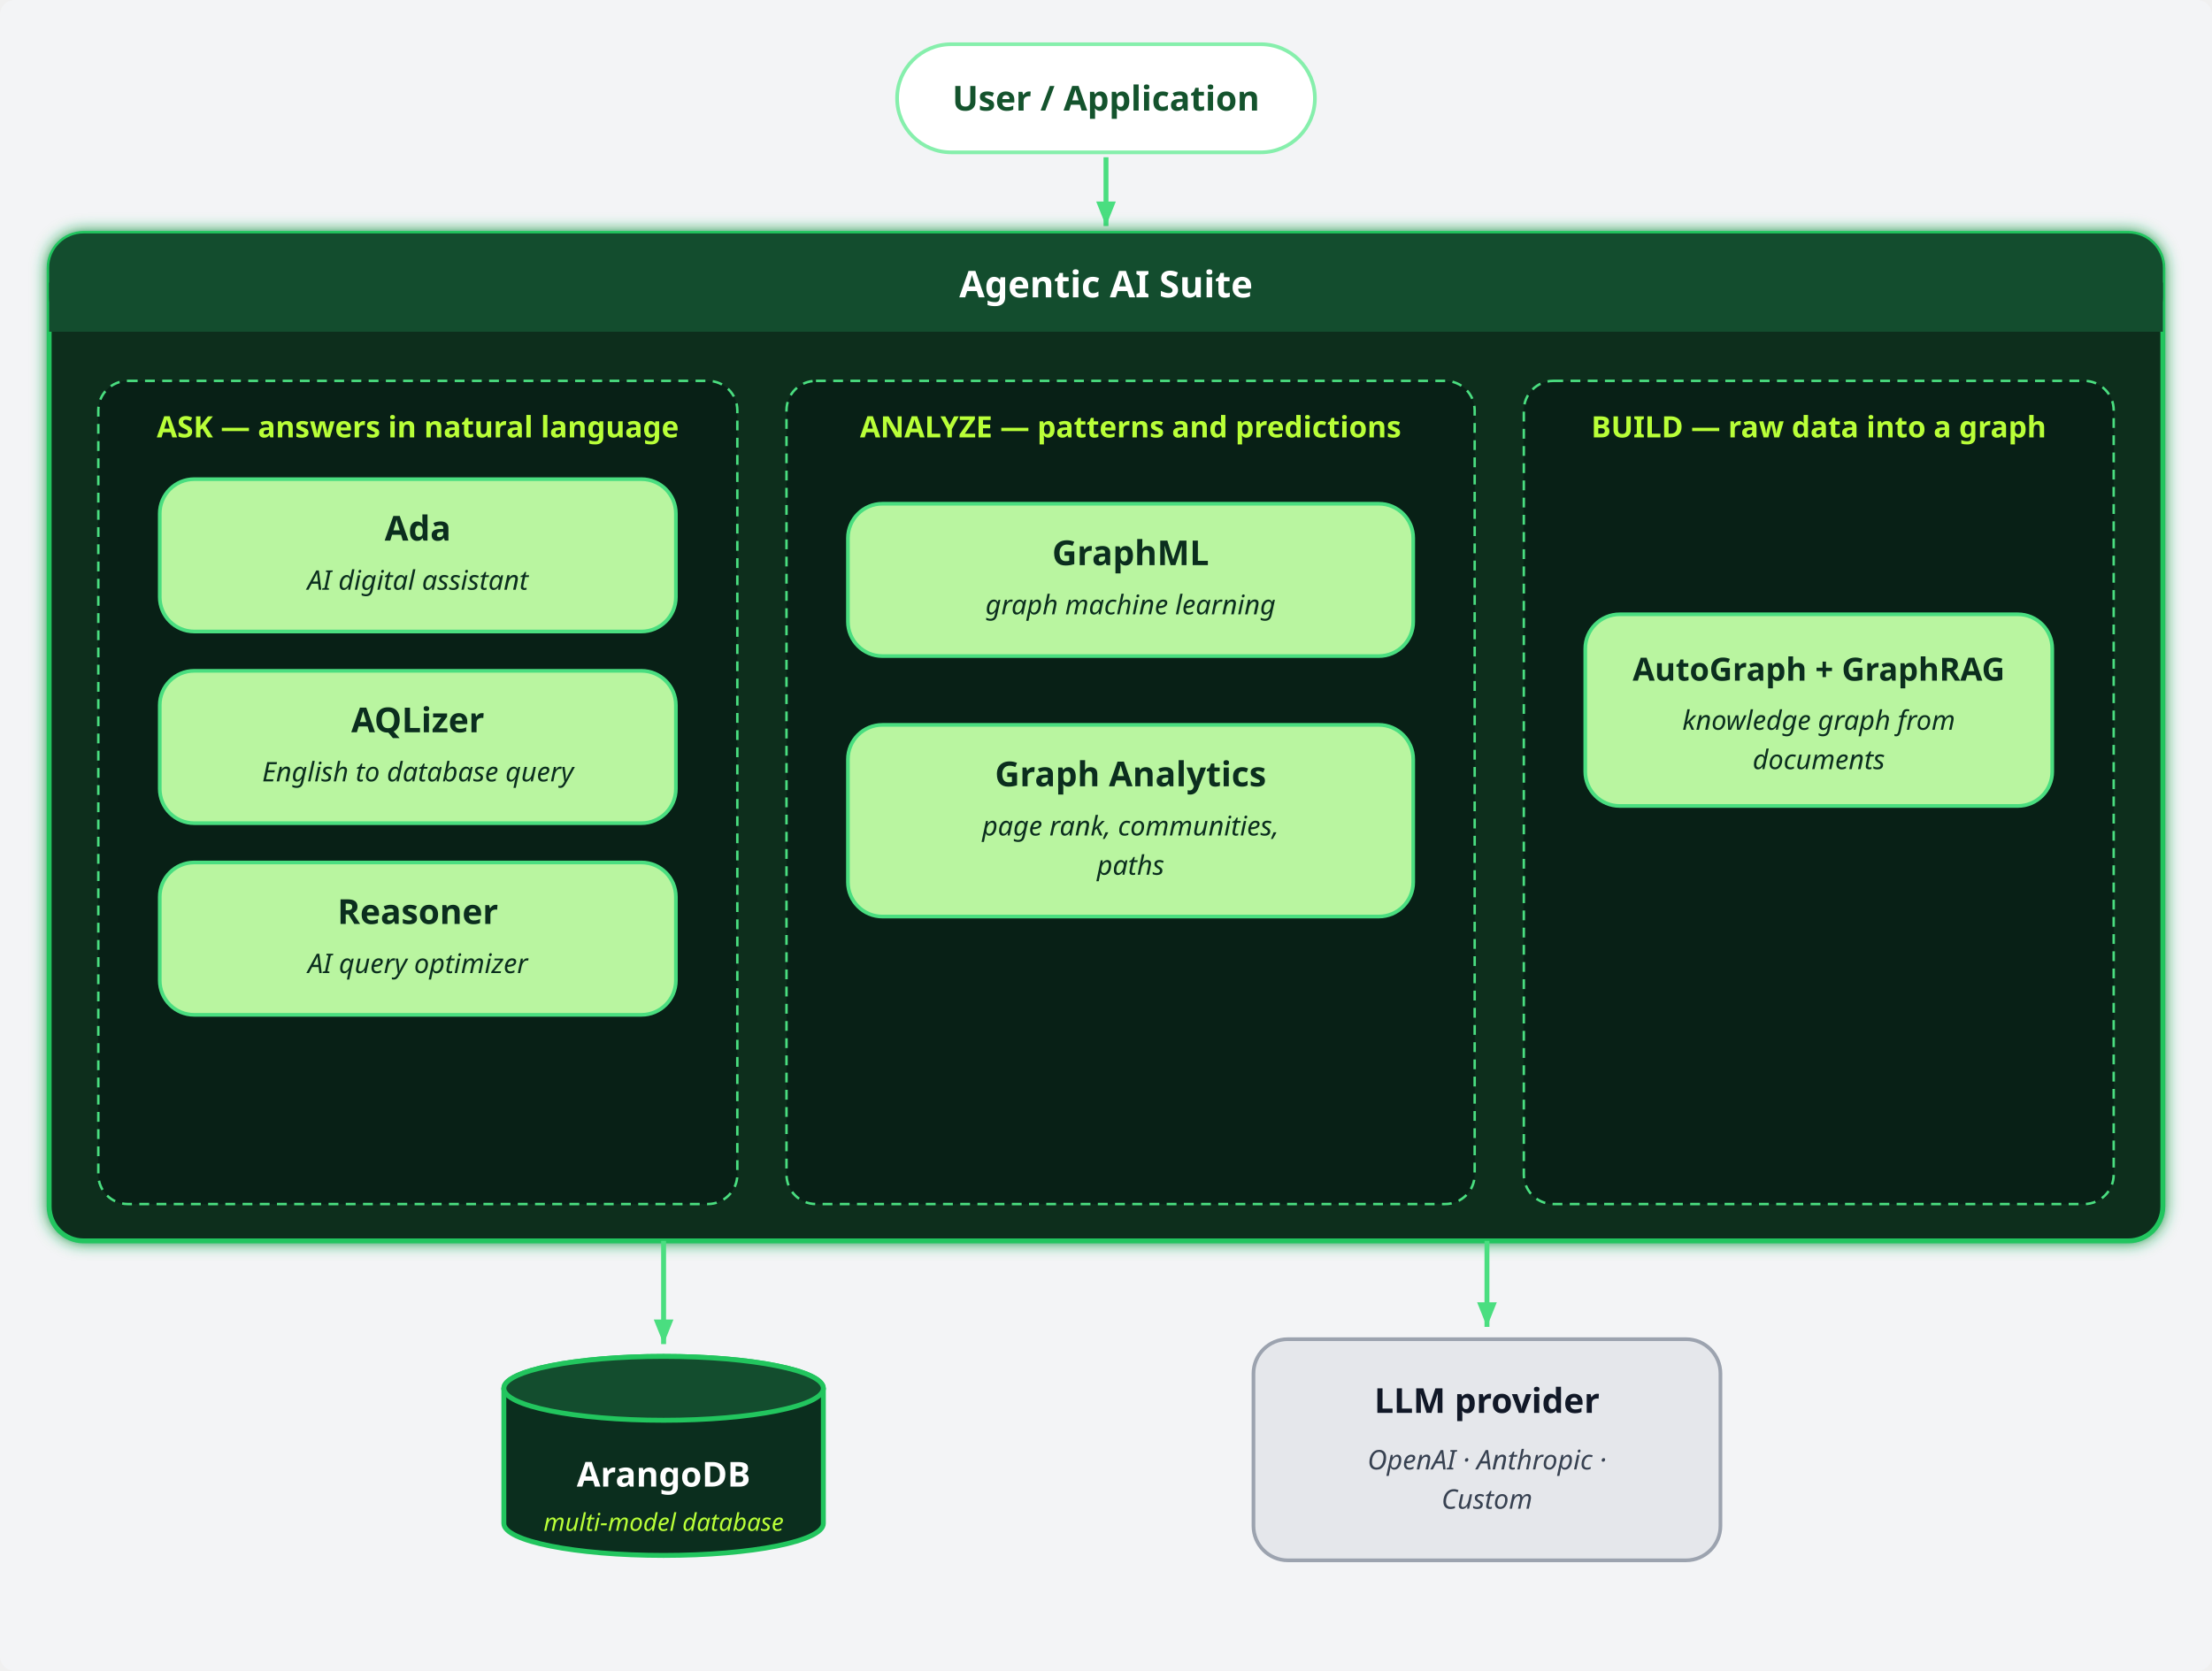
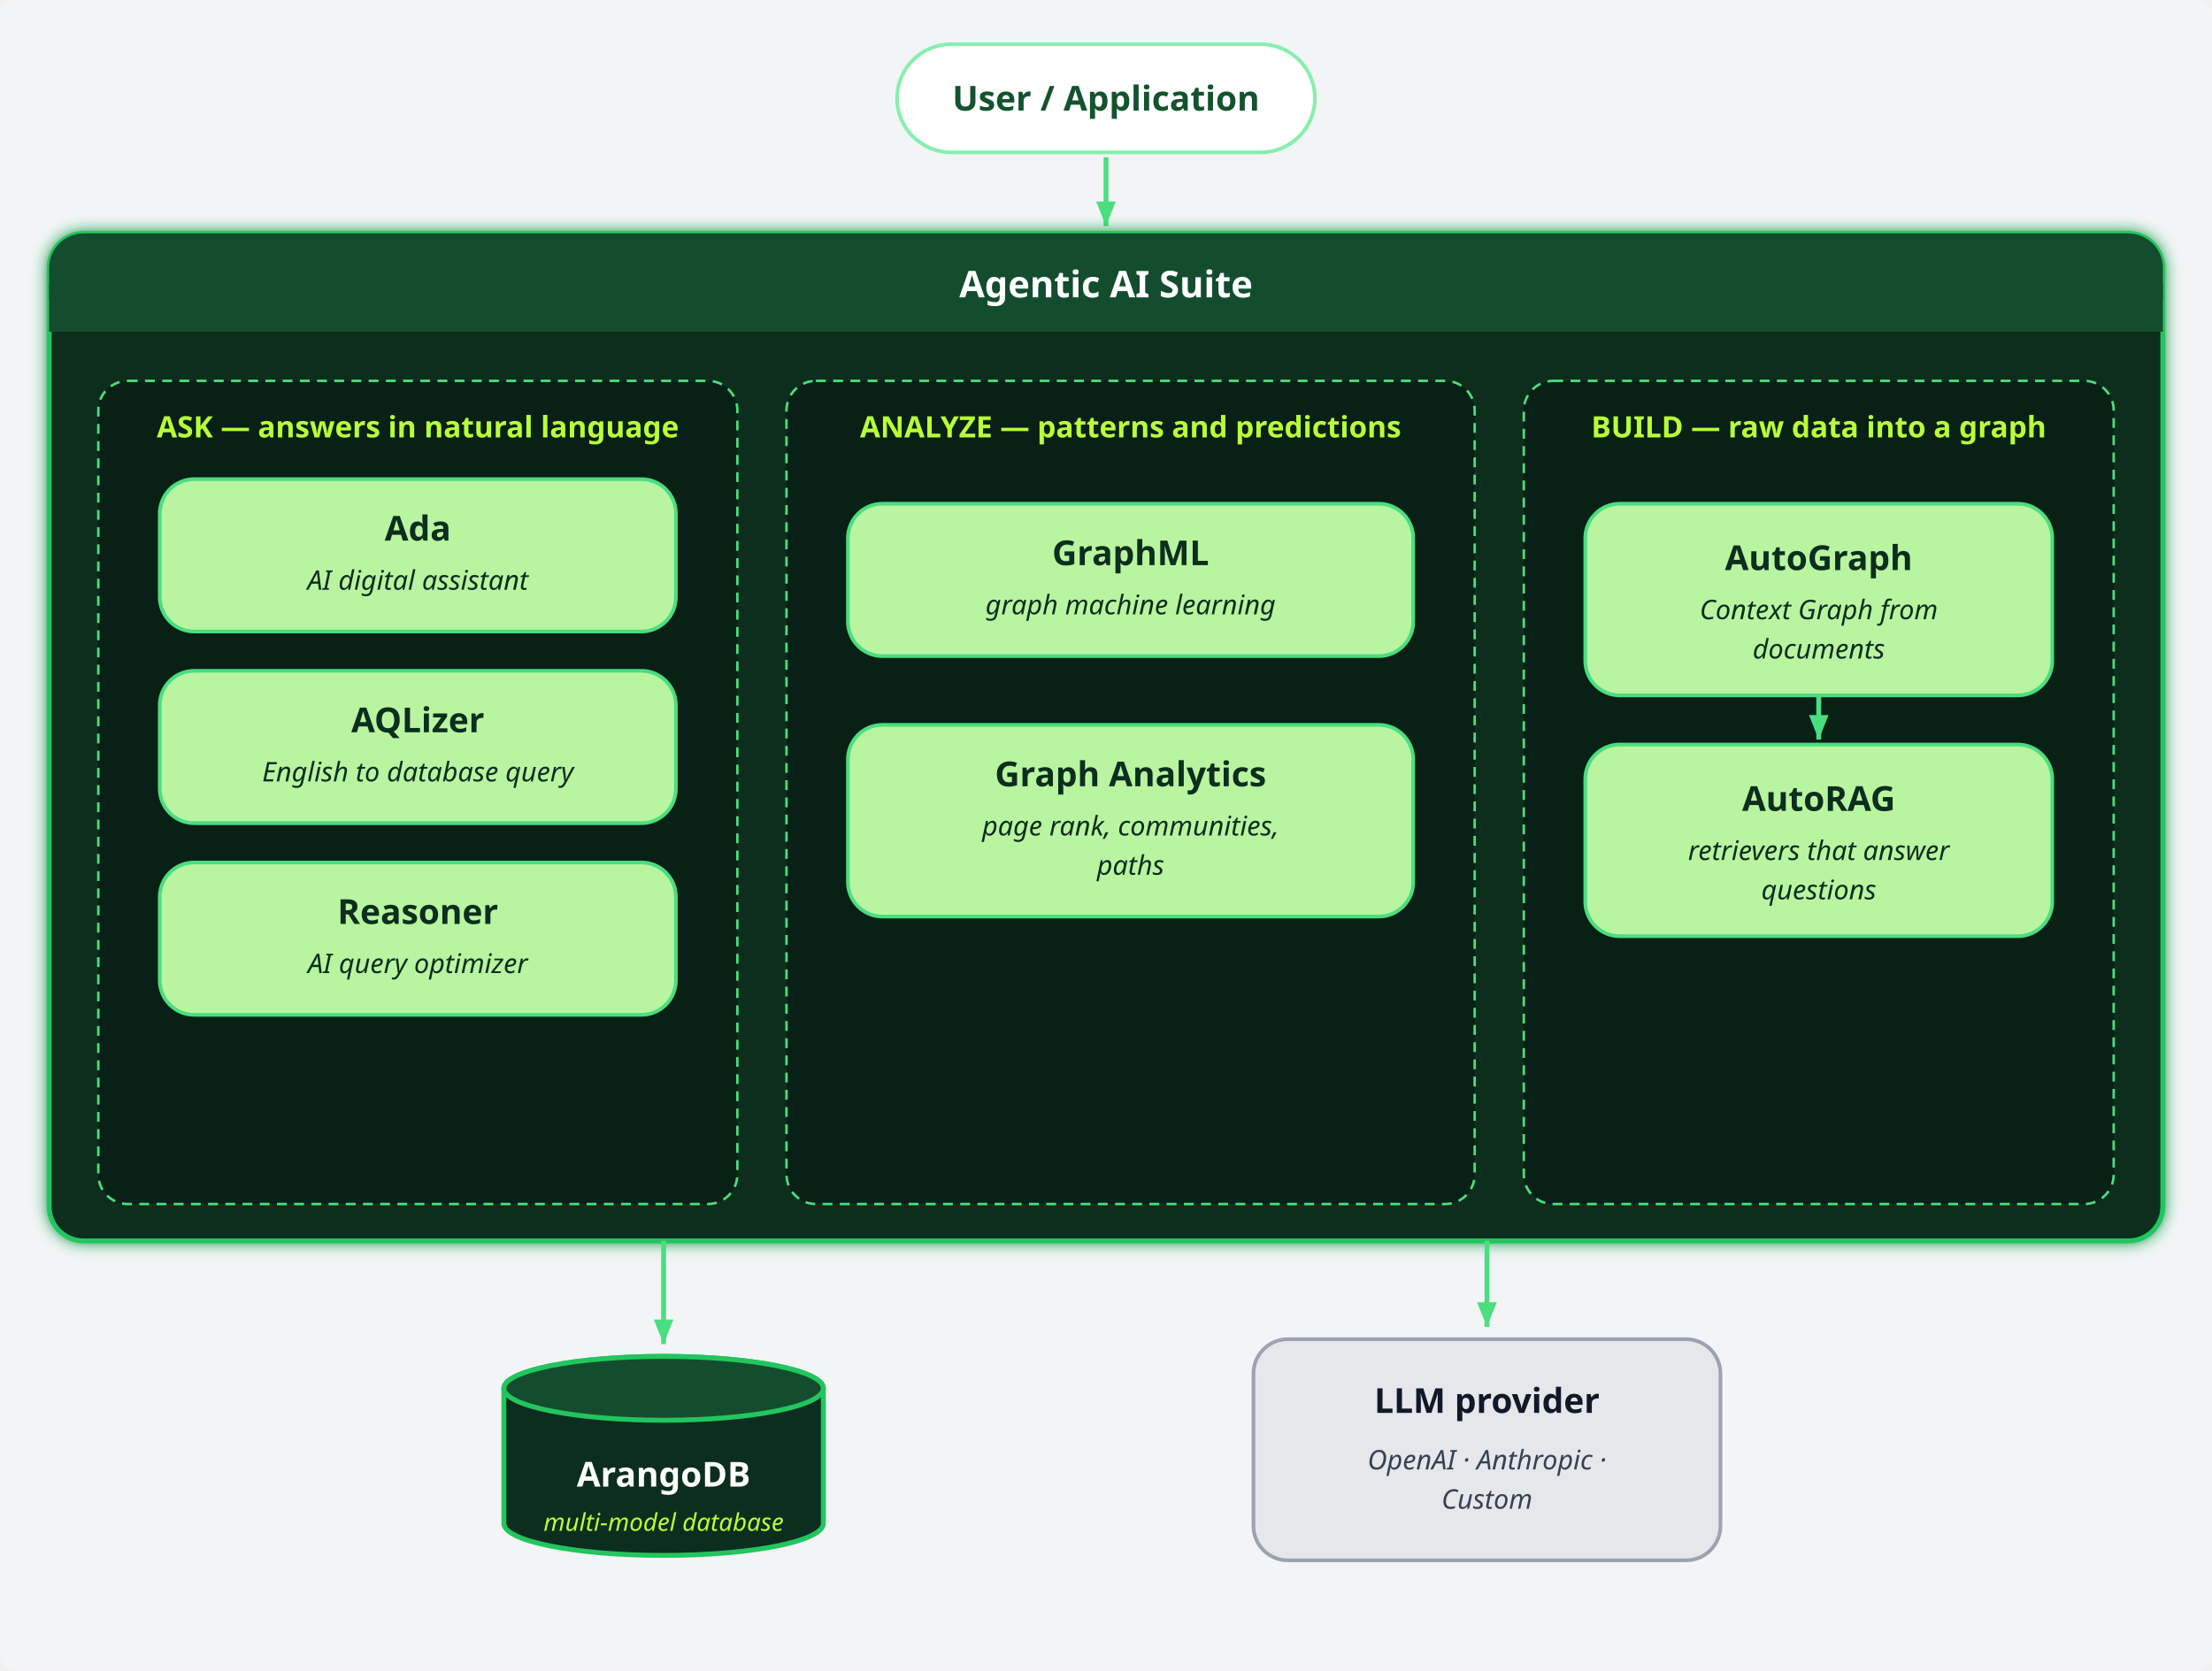
<svg xmlns="http://www.w3.org/2000/svg" viewBox="0 0 900 680" style="display:block;width:100%;max-width:900px;margin:0 auto">
  <style>
    .aai .pill-aai { fill: #b9f5a0; stroke: #4ade80; stroke-width: 1.5; }
    .aai .pill-ps  { fill: #ffffff; stroke: #86efac; stroke-width: 1.5; }
    .aai .pill-db  { fill: #e5e7eb; stroke: #9ca3af; stroke-width: 1.5; }
    .aai .card:hover .pill-aai { fill: #ffffff; stroke: #22c55e; }
    .aai .card:hover .pill-ps  { fill: #dcfce7; stroke: #22c55e; }
    .aai .card:hover .pill-db  { fill: #b9ff38; stroke: #22c55e; }
  </style>
  <defs>
    <filter id="aai-glow" x="-20%" y="-20%" width="140%" height="140%">
      <feGaussianBlur stdDeviation="3" result="blur" />
      <feMerge>
        <feMergeNode in="blur" />
        <feMergeNode in="SourceGraphic" />
      </feMerge>
    </filter>
    <marker id="aai-arrow" markerWidth="10" markerHeight="8" refX="10" refY="4" orient="auto" markerUnits="userSpaceOnUse">
      <polygon points="0 0,10 4,0 8" fill="#4ade80" />
    </marker>
  </defs>
  <g class="aai">
    <rect width="900" height="680" fill="#f3f4f6" rx="6" />
    <g class="card">
      <rect x="365" y="18" width="170" height="44" rx="22" class="pill-ps" />
      <text x="450" y="45" text-anchor="middle" font-family="sans-serif" font-size="14" font-weight="bold" fill="#14532d">User / Application</text>
    </g>
    <path d="M 450 64 L 450 92" stroke="#4ade80" stroke-width="2" fill="none" marker-end="url(#aai-arrow)" />
    <rect x="20" y="95" width="860" height="410" rx="14" fill="#0b2e1e" stroke="#22c55e" stroke-width="2" filter="url(#aai-glow)" />
    <rect x="20" y="95" width="860" height="40" rx="14" fill="#134d2e" />
    <rect x="20" y="115" width="860" height="20" fill="#134d2e" />
    <text x="450" y="121" text-anchor="middle" font-family="sans-serif" font-size="15" font-weight="bold" fill="#ffffff">Agentic AI Suite</text>
    <rect x="40" y="155" width="260" height="335" rx="12" fill="#082016" stroke="#4ade80" stroke-width="1" stroke-dasharray="4 3" />
    <text x="170" y="178" text-anchor="middle" font-family="sans-serif" font-size="12" font-weight="bold" fill="#b9ff38">ASK — answers in natural language</text>
    <g class="card">
      <rect x="65" y="195" width="210" height="62" rx="14" class="pill-aai" />
      <text x="170" y="220" text-anchor="middle" font-family="sans-serif" font-size="14" font-weight="bold" fill="#0b2e1e">Ada</text>
      <text x="170" y="240" text-anchor="middle" font-family="sans-serif" font-size="11" font-style="italic" fill="#0b2e1e">AI digital assistant</text>
    </g>
    <g class="card">
      <rect x="65" y="273" width="210" height="62" rx="14" class="pill-aai" />
      <text x="170" y="298" text-anchor="middle" font-family="sans-serif" font-size="14" font-weight="bold" fill="#0b2e1e">AQLizer</text>
      <text x="170" y="318" text-anchor="middle" font-family="sans-serif" font-size="11" font-style="italic" fill="#0b2e1e">English to database query</text>
    </g>
    <g class="card">
      <rect x="65" y="351" width="210" height="62" rx="14" class="pill-aai" />
      <text x="170" y="376" text-anchor="middle" font-family="sans-serif" font-size="14" font-weight="bold" fill="#0b2e1e">Reasoner</text>
      <text x="170" y="396" text-anchor="middle" font-family="sans-serif" font-size="11" font-style="italic" fill="#0b2e1e">AI query optimizer</text>
    </g>
    <rect x="320" y="155" width="280" height="335" rx="12" fill="#082016" stroke="#4ade80" stroke-width="1" stroke-dasharray="4 3" />
    <text x="460" y="178" text-anchor="middle" font-family="sans-serif" font-size="12" font-weight="bold" fill="#b9ff38">ANALYZE — patterns and predictions</text>
    <g class="card">
      <rect x="345" y="205" width="230" height="62" rx="14" class="pill-aai" />
      <text x="460" y="230" text-anchor="middle" font-family="sans-serif" font-size="14" font-weight="bold" fill="#0b2e1e">GraphML</text>
      <text x="460" y="250" text-anchor="middle" font-family="sans-serif" font-size="11" font-style="italic" fill="#0b2e1e">graph machine learning</text>
    </g>
    <g class="card">
      <rect x="345" y="295" width="230" height="78" rx="14" class="pill-aai" />
      <text x="460" y="320" text-anchor="middle" font-family="sans-serif" font-size="14" font-weight="bold" fill="#0b2e1e">Graph Analytics</text>
      <text x="460" y="340" text-anchor="middle" font-family="sans-serif" font-size="11" font-style="italic" fill="#0b2e1e">page rank, communities,</text>
      <text x="460" y="356" text-anchor="middle" font-family="sans-serif" font-size="11" font-style="italic" fill="#0b2e1e">paths</text>
    </g>
    <rect x="620" y="155" width="240" height="335" rx="12" fill="#082016" stroke="#4ade80" stroke-width="1" stroke-dasharray="4 3" />
    <text x="740" y="178" text-anchor="middle" font-family="sans-serif" font-size="12" font-weight="bold" fill="#b9ff38">BUILD — raw data into a graph</text>
    <g class="card">
-       <rect x="645" y="250" width="190" height="78" rx="14" class="pill-aai" />
-       <text x="740" y="277" text-anchor="middle" font-family="sans-serif" font-size="13" font-weight="bold" fill="#0b2e1e">AutoGraph + GraphRAG</text>
-       <text x="740" y="297" text-anchor="middle" font-family="sans-serif" font-size="11" font-style="italic" fill="#0b2e1e">knowledge graph from</text>
-       <text x="740" y="313" text-anchor="middle" font-family="sans-serif" font-size="11" font-style="italic" fill="#0b2e1e">documents</text>
+       <rect x="645" y="205" width="190" height="78" rx="14" class="pill-aai" />
+       <text x="740" y="232" text-anchor="middle" font-family="sans-serif" font-size="14" font-weight="bold" fill="#0b2e1e">AutoGraph</text>
+       <text x="740" y="252" text-anchor="middle" font-family="sans-serif" font-size="11" font-style="italic" fill="#0b2e1e">Context Graph from</text>
+       <text x="740" y="268" text-anchor="middle" font-family="sans-serif" font-size="11" font-style="italic" fill="#0b2e1e">documents</text>
+     </g>
+     <path d="M 740 283 L 740 301" stroke="#4ade80" stroke-width="2" fill="none" marker-end="url(#aai-arrow)" />
+     <g class="card">
+       <rect x="645" y="303" width="190" height="78" rx="14" class="pill-aai" />
+       <text x="740" y="330" text-anchor="middle" font-family="sans-serif" font-size="14" font-weight="bold" fill="#0b2e1e">AutoRAG</text>
+       <text x="740" y="350" text-anchor="middle" font-family="sans-serif" font-size="11" font-style="italic" fill="#0b2e1e">retrievers that answer</text>
+       <text x="740" y="366" text-anchor="middle" font-family="sans-serif" font-size="11" font-style="italic" fill="#0b2e1e">questions</text>
    </g>
    <path d="M 270 505 L 270 547" stroke="#4ade80" stroke-width="2" fill="none" marker-end="url(#aai-arrow)" />
    <path d="M 605 505 L 605 540" stroke="#4ade80" stroke-width="2" fill="none" marker-end="url(#aai-arrow)" />
    <g class="card">
      <ellipse cx="270" cy="565" rx="65" ry="13" fill="#0b2e1e" stroke="#22c55e" stroke-width="2" />
      <path d="M 205 565 L 205 620 A 65 13 0 0 0 335 620 L 335 565" fill="#0b2e1e" stroke="#22c55e" stroke-width="2" />
      <ellipse cx="270" cy="565" rx="65" ry="13" fill="#134d2e" stroke="#22c55e" stroke-width="2" />
      <text x="270" y="605" text-anchor="middle" font-family="sans-serif" font-size="14" font-weight="bold" fill="#ffffff">ArangoDB</text>
      <text x="270" y="623" text-anchor="middle" font-family="sans-serif" font-size="10" font-style="italic" fill="#b9ff38">multi-model database</text>
    </g>
    <g class="card">
      <rect x="510" y="545" width="190" height="90" rx="14" class="pill-db" />
      <text x="605" y="575" text-anchor="middle" font-family="sans-serif" font-size="14" font-weight="bold" fill="#111827">LLM provider</text>
      <text x="605" y="598" text-anchor="middle" font-family="sans-serif" font-size="11" font-style="italic" fill="#374151">OpenAI · Anthropic ·</text>
      <text x="605" y="614" text-anchor="middle" font-family="sans-serif" font-size="11" font-style="italic" fill="#374151">Custom</text>
    </g>
  </g>
</svg>
